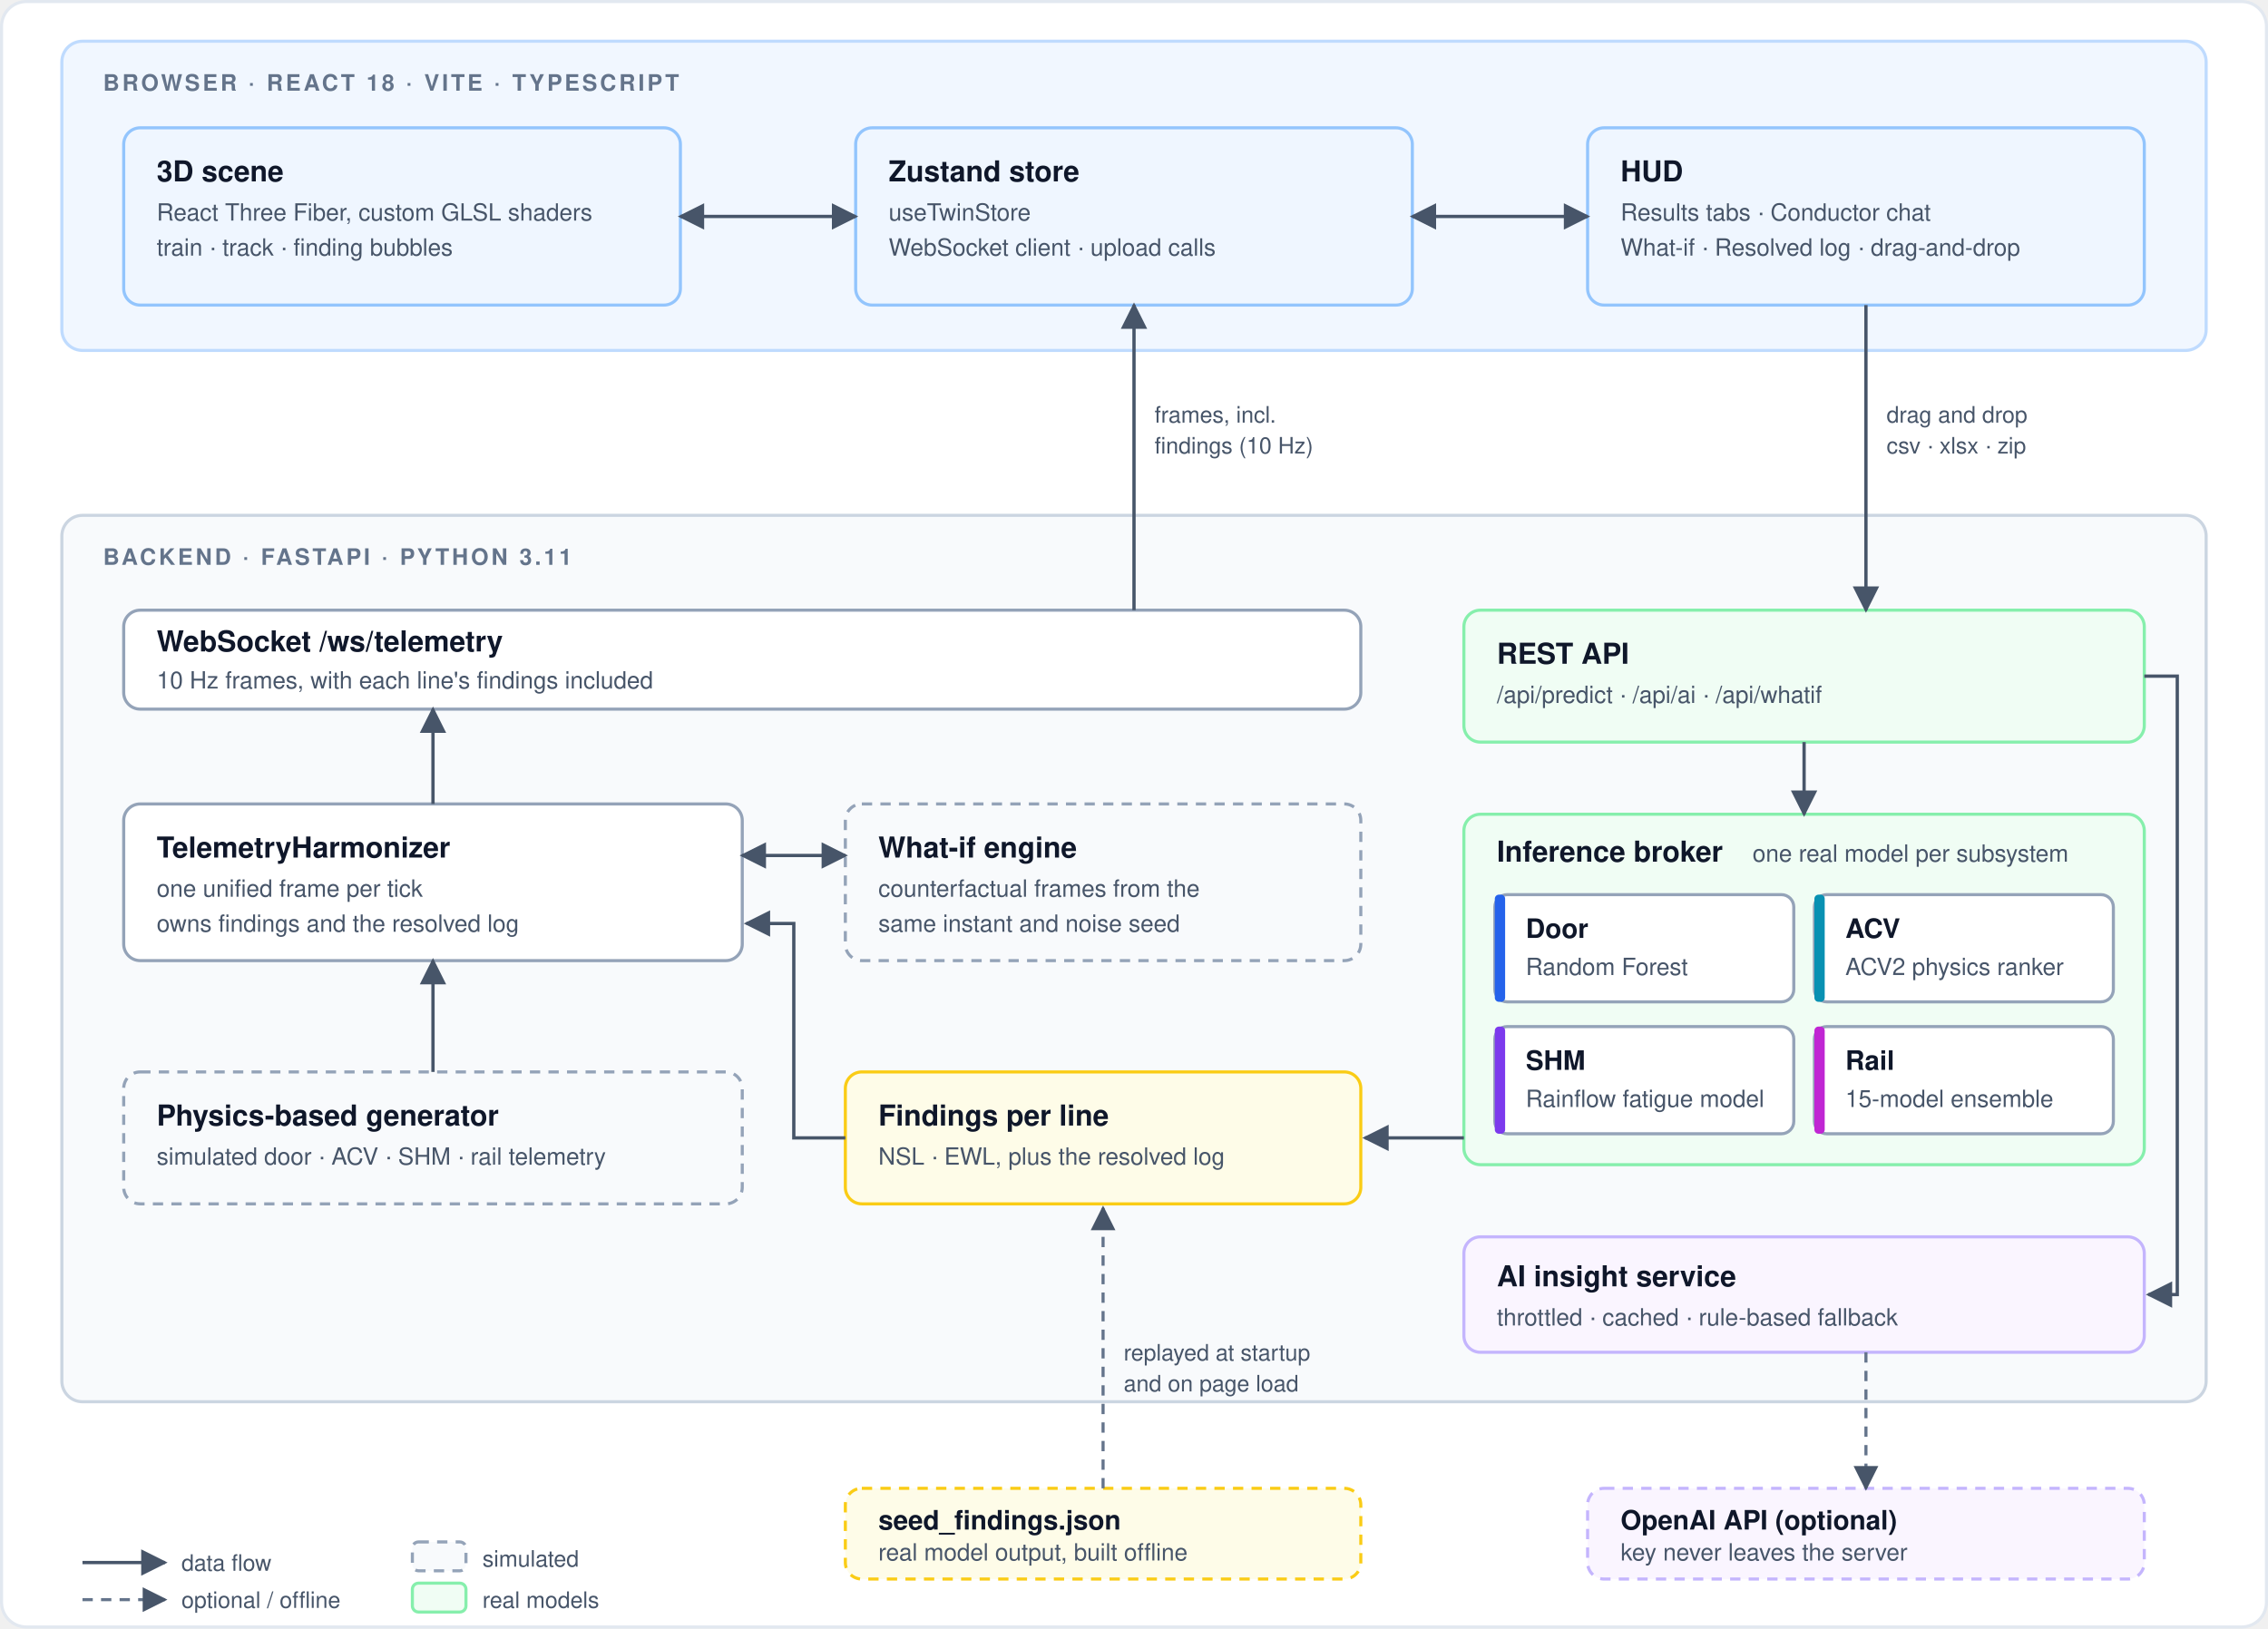
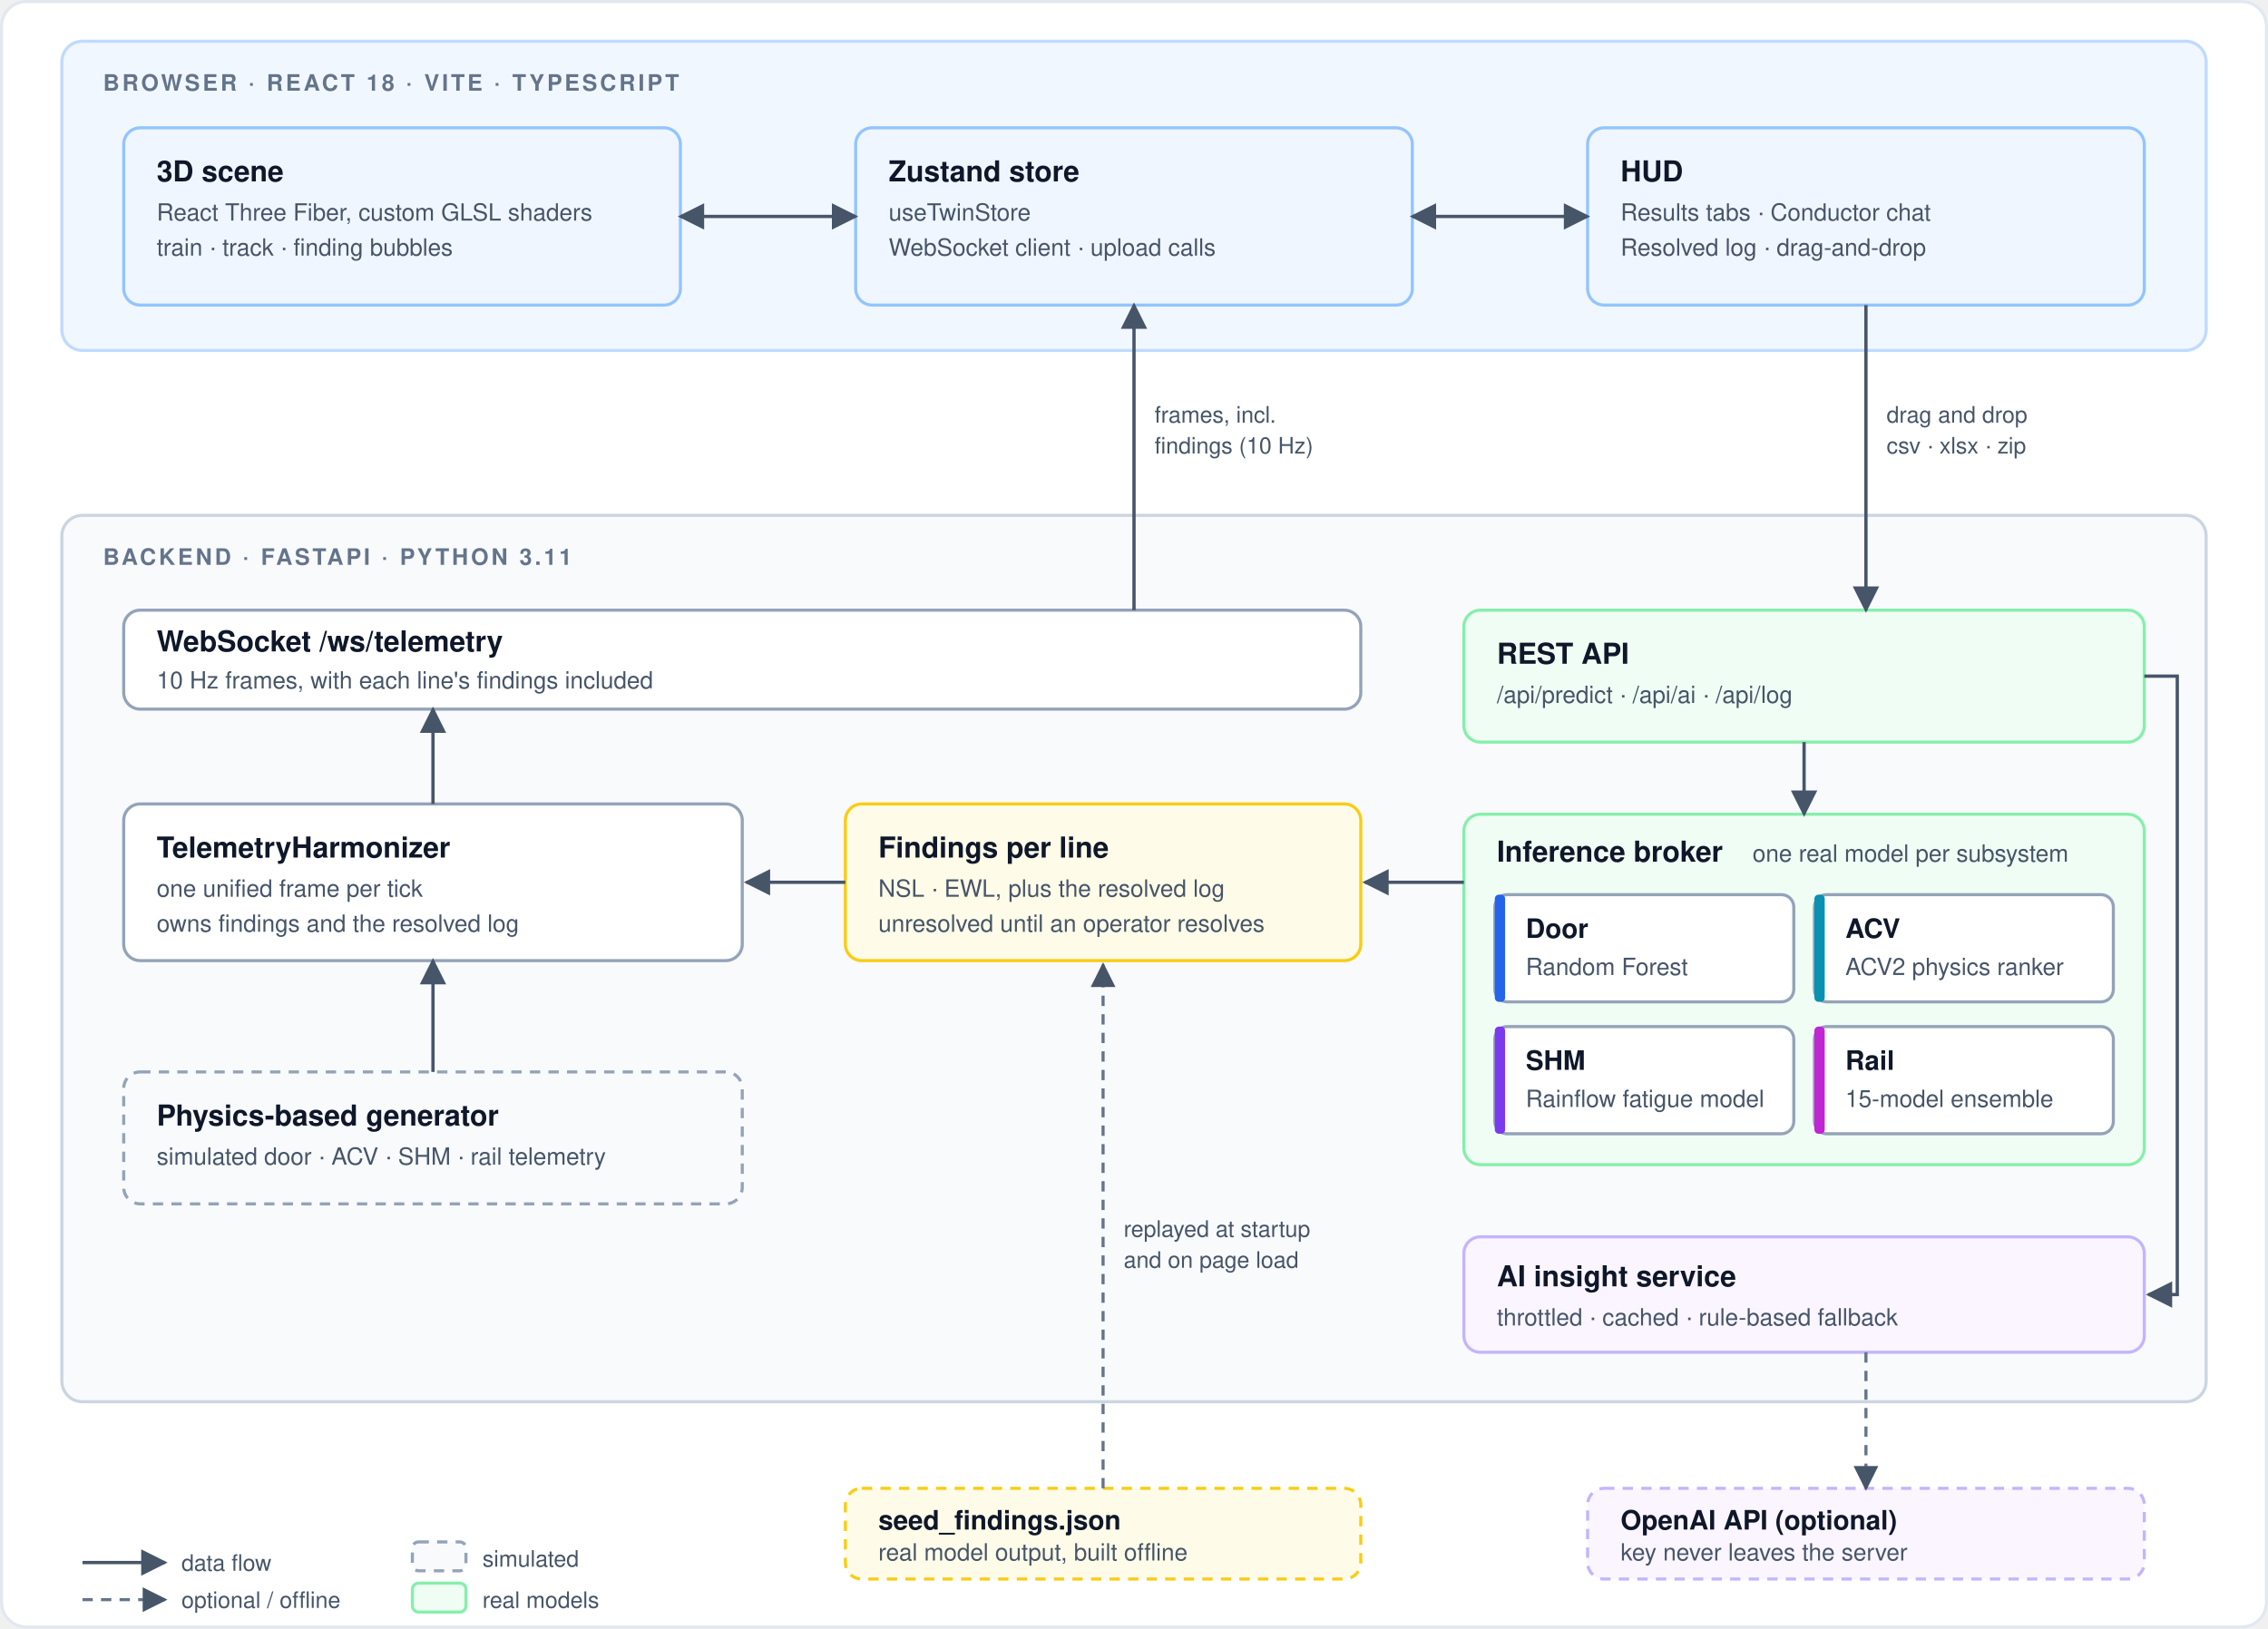
<svg xmlns="http://www.w3.org/2000/svg" viewBox="0 0 1100 790" width="1100" height="790" role="img" aria-labelledby="t d" font-family="-apple-system, BlinkMacSystemFont, 'Segoe UI', Helvetica, Arial, sans-serif">
  <defs>
    <marker id="ah" viewBox="0 0 10 10" refX="9" refY="5" markerWidth="8" markerHeight="8" orient="auto-start-reverse">
      <path d="M0 0 L10 5 L0 10 z" fill="#475569" />
    </marker>
    <style>
      .box   { fill:#ffffff; stroke:#94a3b8; stroke-width:1.5; }
      .client{ fill:#eff6ff; stroke:#93c5fd; stroke-width:1.5; }
      .real  { fill:#f0fdf4; stroke:#86efac; stroke-width:1.5; }
      .sim   { fill:#f8fafc; stroke:#94a3b8; stroke-width:1.5; stroke-dasharray:5 4; }
      .store { fill:#fefce8; stroke:#facc15; stroke-width:1.5; }
      .ai    { fill:#faf5ff; stroke:#c4b5fd; stroke-width:1.5; }
      .zone  { fill:#f8fafc; stroke:#cbd5e1; stroke-width:1.5; }
      .zoneC { fill:#f1f7ff; stroke:#bfdbfe; stroke-width:1.5; }
      .h     { font-size:14px; font-weight:700; fill:#0f172a; }
      .s     { font-size:11.5px; fill:#475569; }
      .zt    { font-size:11px; font-weight:700; letter-spacing:.12em; fill:#64748b; }
      .lbl   { font-size:11px; fill:#475569; }
      .arrow { stroke:#475569; stroke-width:1.6; fill:none; }
      .dash  { stroke:#64748b; stroke-width:1.5; fill:none; stroke-dasharray:5 4; }
    </style>
  </defs>
  <rect x="0.75" y="0.75" width="1098.5" height="788.5" rx="12" fill="#ffffff" stroke="#e2e8f0" stroke-width="1.5" />
  <rect class="zoneC" x="30" y="20" width="1040" height="150" rx="10" />
  <text class="zt" x="50" y="44">BROWSER  ·  REACT 18  ·  VITE  ·  TYPESCRIPT</text>
  <rect class="client" x="60" y="62" width="270" height="86" rx="8" />
  <text class="h" x="76" y="88">3D scene</text>
  <text class="s" x="76" y="107">React Three Fiber, custom GLSL shaders</text>
  <text class="s" x="76" y="124">train · track · finding bubbles</text>
  <rect class="client" x="415" y="62" width="270" height="86" rx="8" />
  <text class="h" x="431" y="88">Zustand store</text>
  <text class="s" x="431" y="107">useTwinStore</text>
  <text class="s" x="431" y="124">WebSocket client · upload calls</text>
  <rect class="client" x="770" y="62" width="270" height="86" rx="8" />
  <text class="h" x="786" y="88">HUD</text>
  <text class="s" x="786" y="107">Results tabs · Conductor chat</text>
-   <text class="s" x="786" y="124">What-if · Resolved log · drag-and-drop</text>
+   <text class="s" x="786" y="124">Resolved log · drag-and-drop</text>
  <path class="arrow" d="M330 105 H415" marker-start="url(#ah)" marker-end="url(#ah)" />
  <path class="arrow" d="M685 105 H770" marker-start="url(#ah)" marker-end="url(#ah)" />
  <rect class="zone" x="30" y="250" width="1040" height="430" rx="10" />
  <text class="zt" x="50" y="274">BACKEND  ·  FASTAPI  ·  PYTHON 3.11</text>
  <rect class="box" x="60" y="296" width="600" height="48" rx="8" />
  <text class="h" x="76" y="316">WebSocket  /ws/telemetry</text>
  <text class="s" x="76" y="334">10 Hz frames, with each line's findings included</text>
  <rect class="box" x="60" y="390" width="300" height="76" rx="8" />
  <text class="h" x="76" y="416">TelemetryHarmonizer</text>
  <text class="s" x="76" y="435">one unified frame per tick</text>
  <text class="s" x="76" y="452">owns findings and the resolved log</text>
  <rect class="sim" x="60" y="520" width="300" height="64" rx="8" />
  <text class="h" x="76" y="546">Physics-based generator</text>
  <text class="s" x="76" y="565">simulated door · ACV · SHM · rail telemetry</text>
-   <rect class="sim" x="410" y="390" width="250" height="76" rx="8" />
-   <text class="h" x="426" y="416">What-if engine</text>
-   <text class="s" x="426" y="435">counterfactual frames from the</text>
-   <text class="s" x="426" y="452">same instant and noise seed</text>
-   <rect class="store" x="410" y="520" width="250" height="64" rx="8" />
-   <text class="h" x="426" y="546">Findings per line</text>
-   <text class="s" x="426" y="565">NSL · EWL, plus the resolved log</text>
+   <rect class="store" x="410" y="390" width="250" height="76" rx="8" />
+   <text class="h" x="426" y="416">Findings per line</text>
+   <text class="s" x="426" y="435">NSL · EWL, plus the resolved log</text>
+   <text class="s" x="426" y="452">unresolved until an operator resolves</text>
  <rect class="real" x="710" y="296" width="330" height="64" rx="8" />
  <text class="h" x="726" y="322">REST API</text>
-   <text class="s" x="726" y="341">/api/predict · /api/ai · /api/whatif</text>
+   <text class="s" x="726" y="341">/api/predict · /api/ai · /api/log</text>
  <rect class="real" x="710" y="395" width="330" height="170" rx="8" />
  <text class="h" x="726" y="418">Inference broker</text>
  <text class="s" x="850" y="418">one real model per subsystem</text>
  <rect class="box" x="725" y="434" width="145" height="52" rx="6" />
  <rect x="725" y="434" width="5" height="52" rx="2" fill="#2563eb" />
  <text class="h" x="740" y="455" style="font-size:13px">Door</text>
  <text class="s" x="740" y="473">Random Forest</text>
  <rect class="box" x="880" y="434" width="145" height="52" rx="6" />
  <rect x="880" y="434" width="5" height="52" rx="2" fill="#0891b2" />
  <text class="h" x="895" y="455" style="font-size:13px">ACV</text>
  <text class="s" x="895" y="473">ACV2 physics ranker</text>
  <rect class="box" x="725" y="498" width="145" height="52" rx="6" />
  <rect x="725" y="498" width="5" height="52" rx="2" fill="#7c3aed" />
  <text class="h" x="740" y="519" style="font-size:13px">SHM</text>
  <text class="s" x="740" y="537">Rainflow fatigue model</text>
  <rect class="box" x="880" y="498" width="145" height="52" rx="6" />
  <rect x="880" y="498" width="5" height="52" rx="2" fill="#c026d3" />
  <text class="h" x="895" y="519" style="font-size:13px">Rail</text>
  <text class="s" x="895" y="537">15-model ensemble</text>
  <rect class="ai" x="710" y="600" width="330" height="56" rx="8" />
  <text class="h" x="726" y="624">AI insight service</text>
  <text class="s" x="726" y="643">throttled · cached · rule-based fallback</text>
  <rect class="ai" x="770" y="722" width="270" height="44" rx="8" stroke-dasharray="5 4" />
  <text class="h" x="786" y="742" style="font-size:13px">OpenAI API (optional)</text>
  <text class="s" x="786" y="757">key never leaves the server</text>
  <rect class="store" x="410" y="722" width="250" height="44" rx="8" stroke-dasharray="5 4" />
  <text class="h" x="426" y="742" style="font-size:13px">seed_findings.json</text>
  <text class="s" x="426" y="757">real model output, built offline</text>
  <path class="arrow" d="M905 148 V296" marker-end="url(#ah)" />
  <text class="lbl" x="915" y="205">drag and drop</text>
  <text class="lbl" x="915" y="220">csv · xlsx · zip</text>
  <path class="arrow" d="M550 296 V148" marker-end="url(#ah)" />
  <text class="lbl" x="560" y="205">frames, incl.</text>
  <text class="lbl" x="560" y="220">findings (10 Hz)</text>
  <path class="arrow" d="M875 360 V395" marker-end="url(#ah)" />
-   <path class="arrow" d="M710 552 H662" marker-end="url(#ah)" />
-   <path class="arrow" d="M410 552 H385 V448 H362" marker-end="url(#ah)" />
-   <path class="arrow" d="M360 415 H410" marker-start="url(#ah)" marker-end="url(#ah)" />
+   <path class="arrow" d="M710 428 H662" marker-end="url(#ah)" />
+   <path class="arrow" d="M410 428 H362" marker-end="url(#ah)" />
  <path class="arrow" d="M210 520 V466" marker-end="url(#ah)" />
  <path class="arrow" d="M210 390 V344" marker-end="url(#ah)" />
  <path class="arrow" d="M1040 328 H1056 V628 H1042" marker-end="url(#ah)" />
  <path class="dash" d="M905 656 V722" marker-end="url(#ah)" />
-   <path class="dash" d="M535 722 V586" marker-end="url(#ah)" />
-   <text class="lbl" x="545" y="660">replayed at startup</text>
-   <text class="lbl" x="545" y="675">and on page load</text>
+   <path class="dash" d="M535 722 V468" marker-end="url(#ah)" />
+   <text class="lbl" x="545" y="600">replayed at startup</text>
+   <text class="lbl" x="545" y="615">and on page load</text>
  <path class="arrow" d="M40 758 H80" marker-end="url(#ah)" />
  <text class="lbl" x="88" y="762">data flow</text>
  <path class="dash" d="M40 776 H80" marker-end="url(#ah)" />
  <text class="lbl" x="88" y="780">optional / offline</text>
  <rect class="sim" x="200" y="748" width="26" height="14" rx="3" />
  <text class="lbl" x="234" y="760">simulated</text>
  <rect class="real" x="200" y="768" width="26" height="14" rx="3" />
  <text class="lbl" x="234" y="780">real models</text>
</svg>
